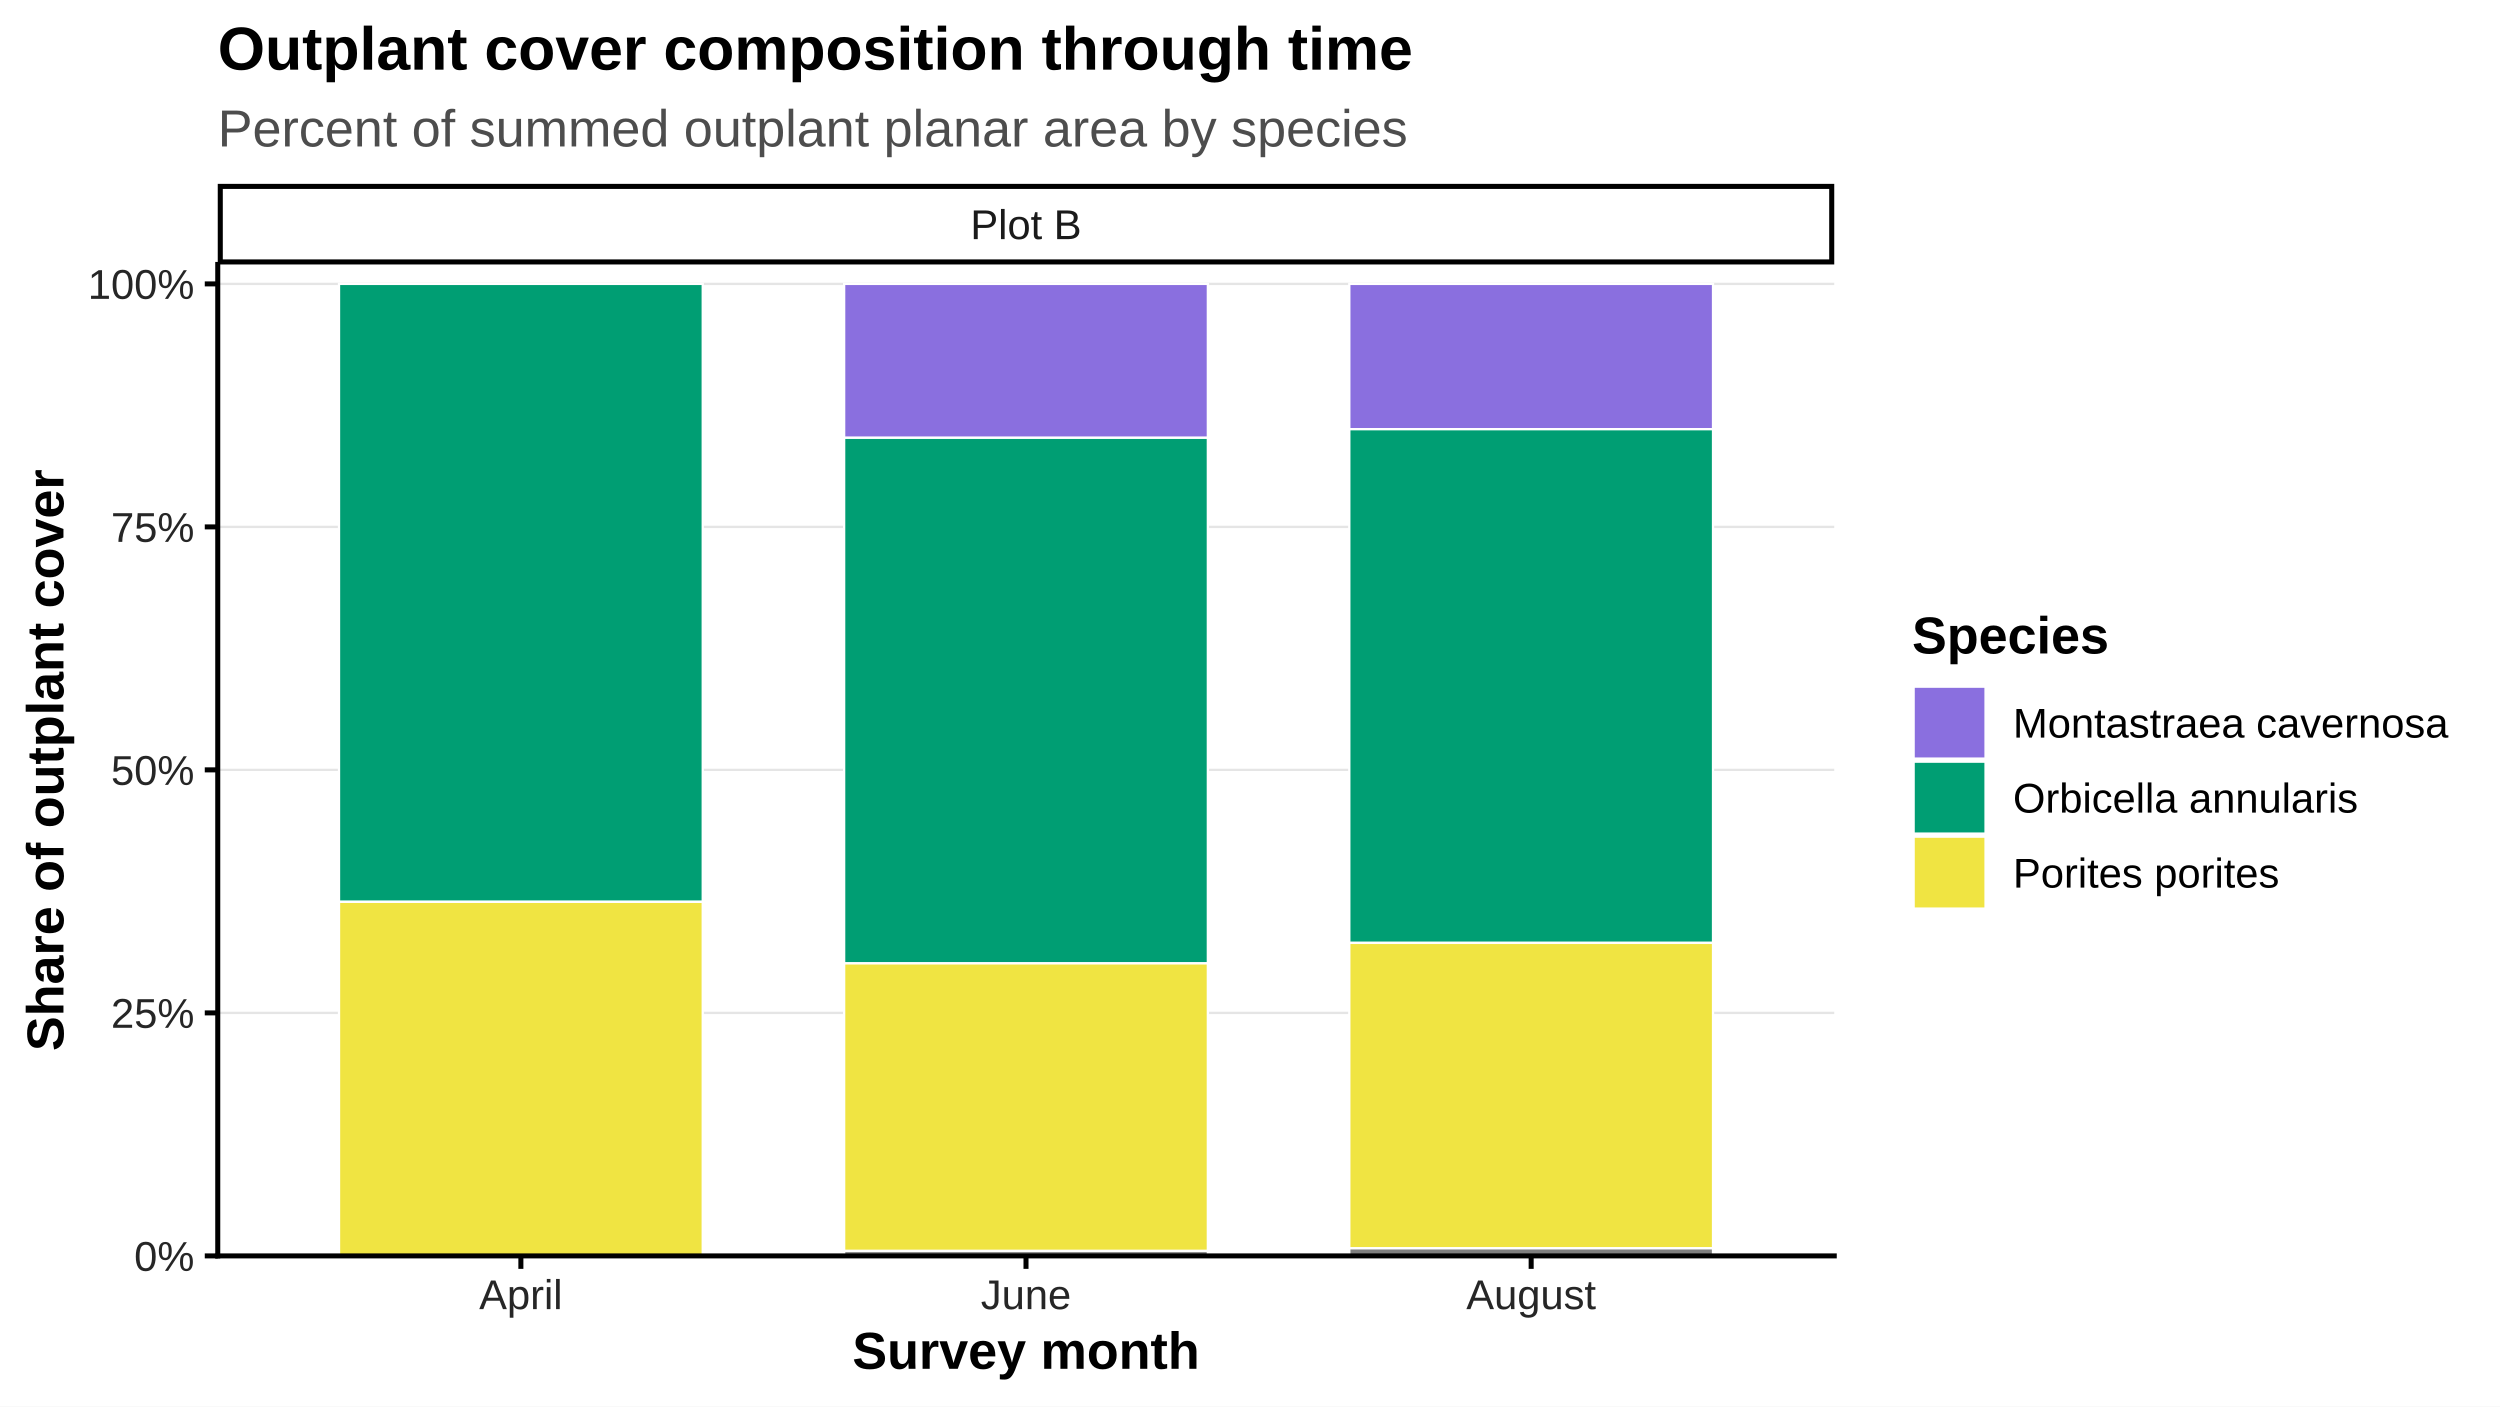
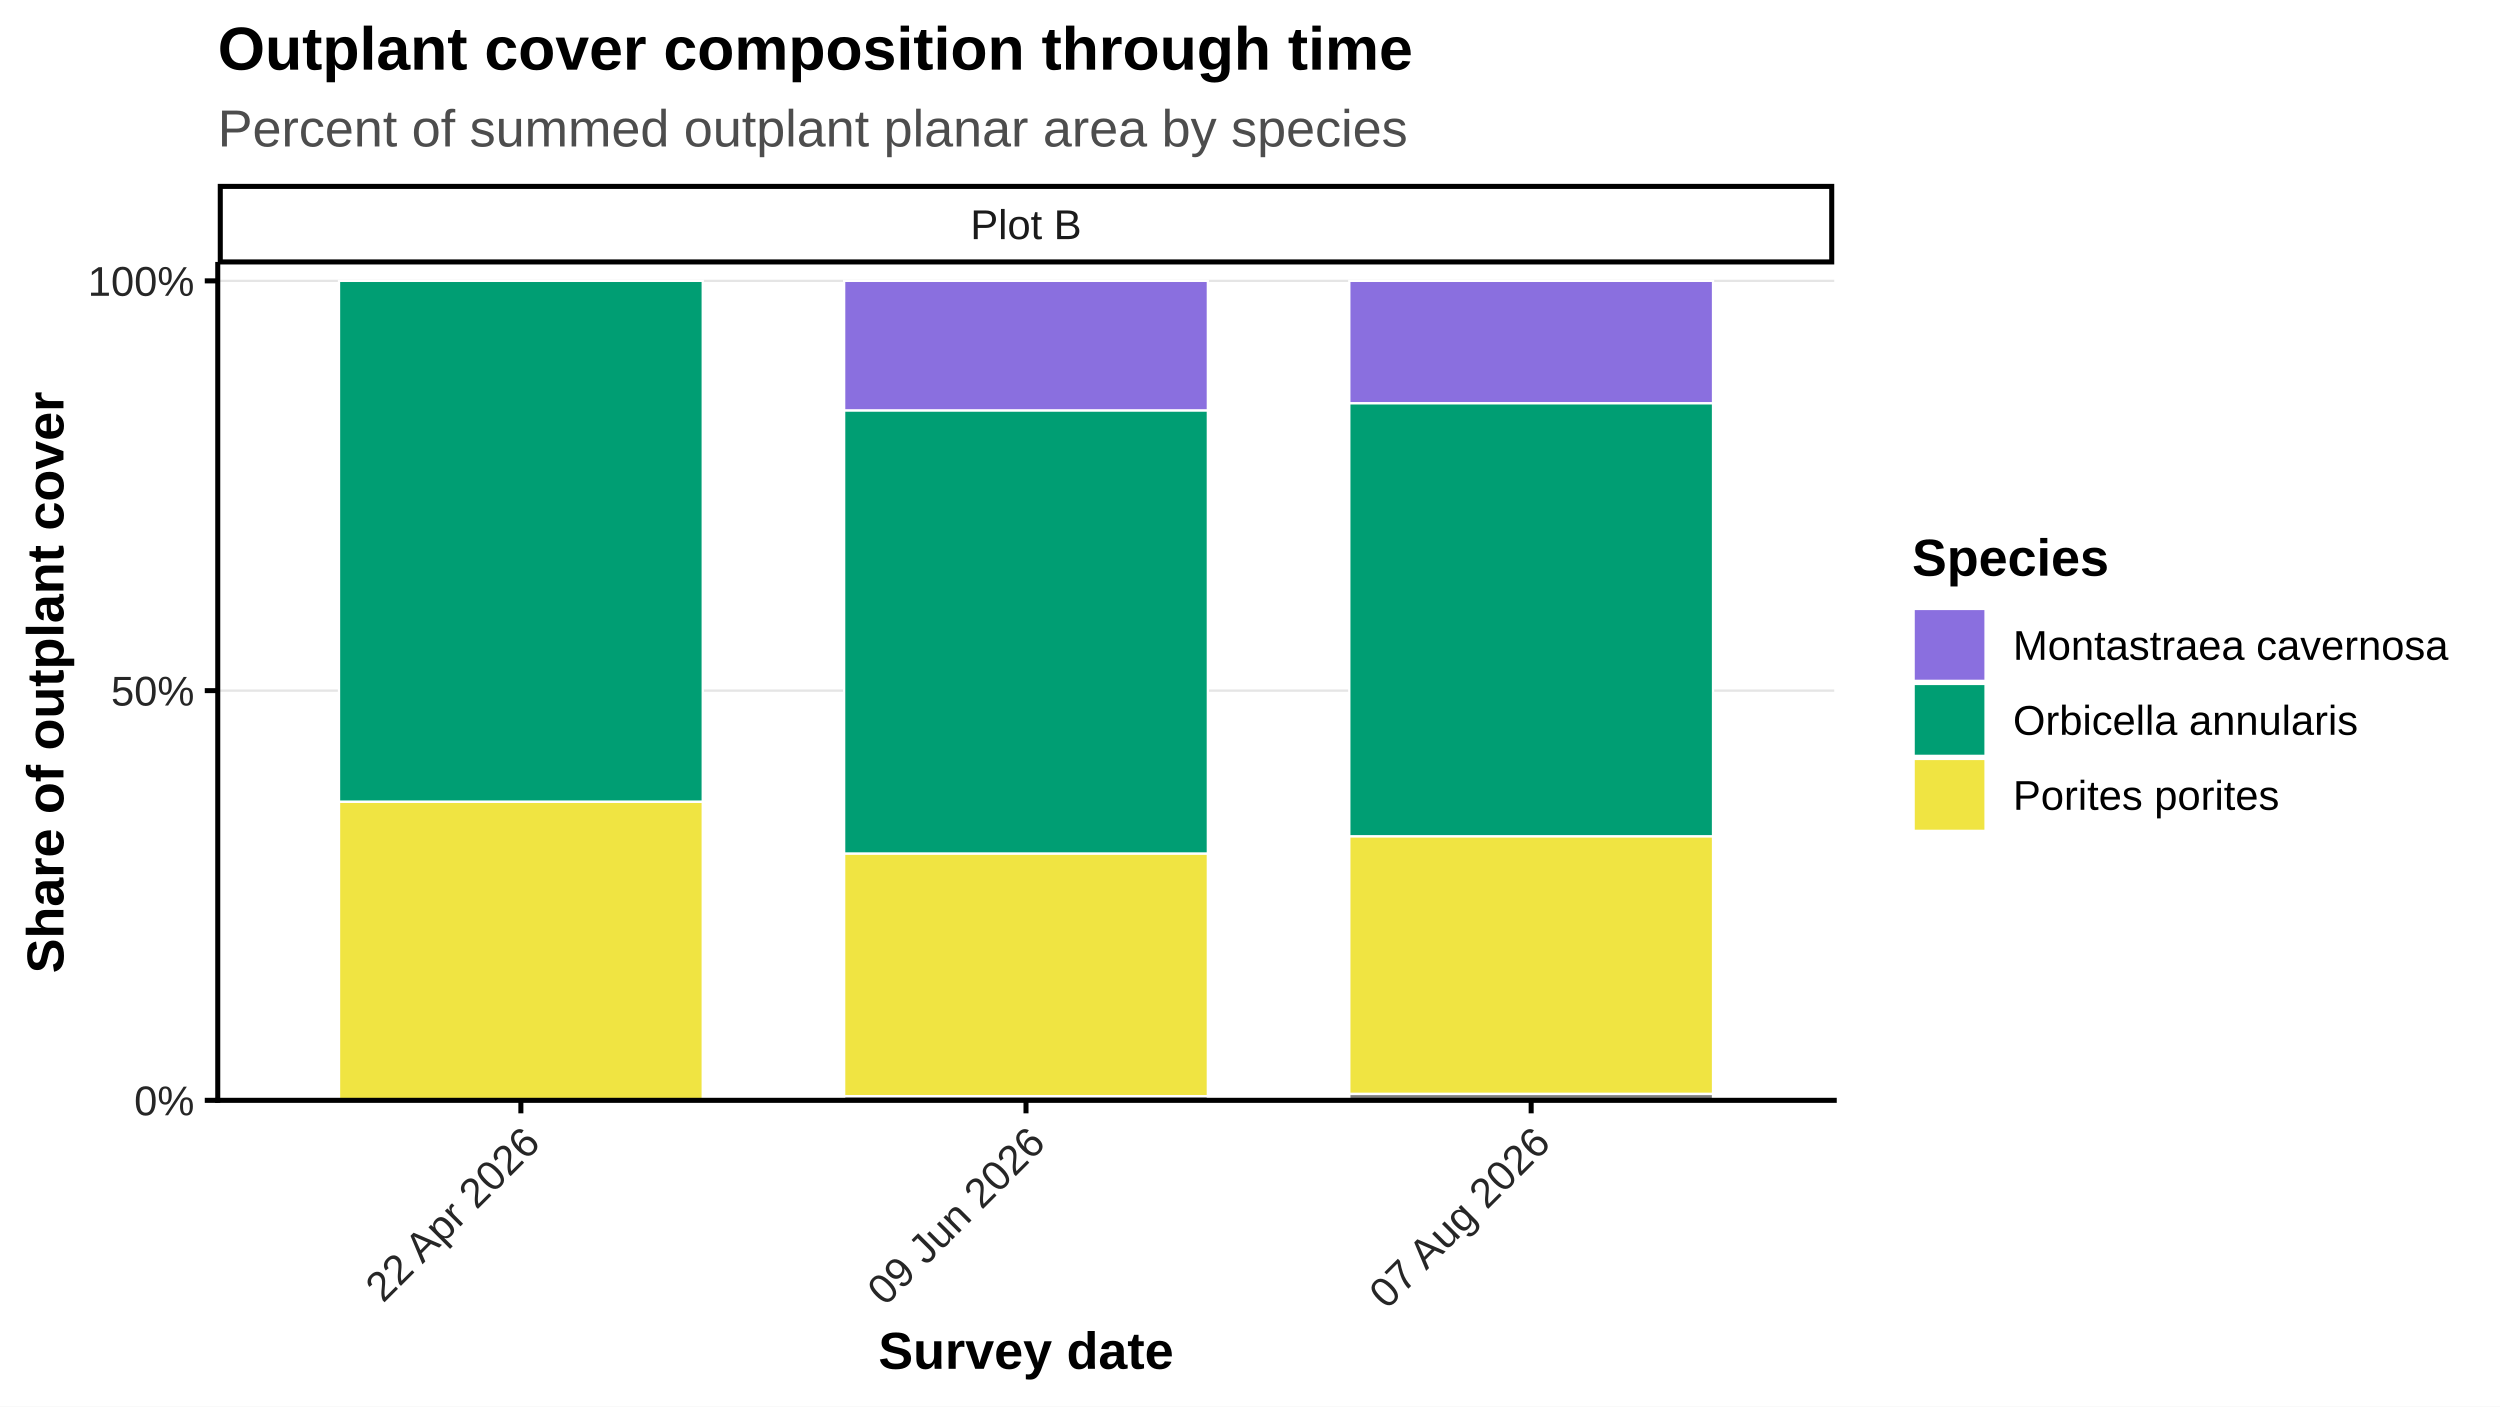
<svg xmlns="http://www.w3.org/2000/svg" class="svglite" width="576.00pt" height="324.00pt" viewBox="0 0 576.00 324.00">
  <defs>
    <style type="text/css">
    .svglite line, .svglite polyline, .svglite polygon, .svglite path, .svglite rect, .svglite circle {
      fill: none;
      stroke: #000000;
      stroke-linecap: round;
      stroke-linejoin: round;
      stroke-miterlimit: 10.00;
    }
    .svglite text {
      white-space: pre;
    }
  </style>
  </defs>
  <rect width="100%" height="100%" style="stroke: none; fill: #FFFFFF;" />
  <defs>
    <clipPath id="cpMC4wMHw1NzYuMDB8MC4wMHwzMjQuMDA=">
      <rect x="0.00" y="0.00" width="576.00" height="324.00" />
    </clipPath>
  </defs>
  <g clip-path="url(#cpMC4wMHw1NzYuMDB8MC4wMHwzMjQuMDA=)">
    <rect x="0.00" y="0.00" width="576.00" height="324.00" style="stroke-width: 1.16; stroke: #FFFFFF; fill: #FFFFFF;" />
  </g>
  <defs>
-     <clipPath id="cpNTAuMTd8NDIyLjYxfDYwLjkzfDI4OS4zNg==">
-       <rect x="50.17" y="60.93" width="372.44" height="228.42" />
+     <clipPath id="cpNTAuMTd8NDIyLjYxfDYwLjkzfDI1My41Mg==">
+       <rect x="50.17" y="60.93" width="372.44" height="192.59" />
    </clipPath>
  </defs>
-   <g clip-path="url(#cpNTAuMTd8NDIyLjYxfDYwLjkzfDI4OS4zNg==)">
-     <rect x="50.17" y="60.93" width="372.44" height="228.42" style="stroke-width: 1.16; stroke: none; fill: #FFFFFF;" />
-     <polyline points="50.17,289.36 422.61,289.36 " style="stroke-width: 0.53; stroke: #E5E5E5; stroke-linecap: butt;" />
-     <polyline points="50.17,233.37 422.61,233.37 " style="stroke-width: 0.53; stroke: #E5E5E5; stroke-linecap: butt;" />
-     <polyline points="50.17,177.38 422.61,177.38 " style="stroke-width: 0.53; stroke: #E5E5E5; stroke-linecap: butt;" />
-     <polyline points="50.17,121.40 422.61,121.40 " style="stroke-width: 0.53; stroke: #E5E5E5; stroke-linecap: butt;" />
-     <polyline points="50.17,65.41 422.61,65.41 " style="stroke-width: 0.53; stroke: #E5E5E5; stroke-linecap: butt;" />
-     <rect x="78.11" y="65.41" width="83.80" height="142.36" style="stroke-width: 0.53; stroke: #FFFFFF; stroke-linecap: butt; stroke-linejoin: miter; fill: #009E73;" />
-     <rect x="78.11" y="207.78" width="83.80" height="81.58" style="stroke-width: 0.53; stroke: #FFFFFF; stroke-linecap: butt; stroke-linejoin: miter; fill: #F0E442;" />
-     <rect x="194.49" y="65.41" width="83.80" height="35.46" style="stroke-width: 0.53; stroke: #FFFFFF; stroke-linecap: butt; stroke-linejoin: miter; fill: #8A6FDF;" />
-     <rect x="194.49" y="100.87" width="83.80" height="121.09" style="stroke-width: 0.53; stroke: #FFFFFF; stroke-linecap: butt; stroke-linejoin: miter; fill: #009E73;" />
-     <rect x="194.49" y="221.96" width="83.80" height="66.26" style="stroke-width: 0.53; stroke: #FFFFFF; stroke-linecap: butt; stroke-linejoin: miter; fill: #F0E442;" />
-     <rect x="194.49" y="288.22" width="83.80" height="1.14" style="stroke-width: 0.53; stroke: #FFFFFF; stroke-linecap: butt; stroke-linejoin: miter; fill: #7F7F7F;" />
-     <rect x="310.88" y="65.41" width="83.80" height="33.48" style="stroke-width: 0.53; stroke: #FFFFFF; stroke-linecap: butt; stroke-linejoin: miter; fill: #8A6FDF;" />
-     <rect x="310.88" y="98.89" width="83.80" height="118.35" style="stroke-width: 0.53; stroke: #FFFFFF; stroke-linecap: butt; stroke-linejoin: miter; fill: #009E73;" />
-     <rect x="310.88" y="217.24" width="83.80" height="70.37" style="stroke-width: 0.53; stroke: #FFFFFF; stroke-linecap: butt; stroke-linejoin: miter; fill: #F0E442;" />
-     <rect x="310.88" y="287.61" width="83.80" height="1.74" style="stroke-width: 0.53; stroke: #FFFFFF; stroke-linecap: butt; stroke-linejoin: miter; fill: #7F7F7F;" />
+   <g clip-path="url(#cpNTAuMTd8NDIyLjYxfDYwLjkzfDI1My41Mg==)">
+     <rect x="50.17" y="60.93" width="372.44" height="192.59" style="stroke-width: 1.16; stroke: none; fill: #FFFFFF;" />
+     <polyline points="50.17,253.52 422.61,253.52 " style="stroke-width: 0.53; stroke: #E5E5E5; stroke-linecap: butt;" />
+     <polyline points="50.17,159.12 422.61,159.12 " style="stroke-width: 0.53; stroke: #E5E5E5; stroke-linecap: butt;" />
+     <polyline points="50.17,64.71 422.61,64.71 " style="stroke-width: 0.53; stroke: #E5E5E5; stroke-linecap: butt;" />
+     <rect x="78.11" y="64.71" width="83.80" height="120.03" style="stroke-width: 0.53; stroke: #FFFFFF; stroke-linecap: butt; stroke-linejoin: miter; fill: #009E73;" />
+     <rect x="78.11" y="184.74" width="83.80" height="68.78" style="stroke-width: 0.53; stroke: #FFFFFF; stroke-linecap: butt; stroke-linejoin: miter; fill: #F0E442;" />
+     <rect x="194.49" y="64.71" width="83.80" height="29.89" style="stroke-width: 0.53; stroke: #FFFFFF; stroke-linecap: butt; stroke-linejoin: miter; fill: #8A6FDF;" />
+     <rect x="194.49" y="94.60" width="83.80" height="102.09" style="stroke-width: 0.53; stroke: #FFFFFF; stroke-linecap: butt; stroke-linejoin: miter; fill: #009E73;" />
+     <rect x="194.49" y="196.70" width="83.80" height="55.86" style="stroke-width: 0.53; stroke: #FFFFFF; stroke-linecap: butt; stroke-linejoin: miter; fill: #F0E442;" />
+     <rect x="194.49" y="252.56" width="83.80" height="0.96" style="stroke-width: 0.53; stroke: #FFFFFF; stroke-linecap: butt; stroke-linejoin: miter; fill: #7F7F7F;" />
+     <rect x="310.88" y="64.71" width="83.80" height="28.22" style="stroke-width: 0.53; stroke: #FFFFFF; stroke-linecap: butt; stroke-linejoin: miter; fill: #8A6FDF;" />
+     <rect x="310.88" y="92.93" width="83.80" height="99.79" style="stroke-width: 0.53; stroke: #FFFFFF; stroke-linecap: butt; stroke-linejoin: miter; fill: #009E73;" />
+     <rect x="310.88" y="192.72" width="83.80" height="59.33" style="stroke-width: 0.53; stroke: #FFFFFF; stroke-linecap: butt; stroke-linejoin: miter; fill: #F0E442;" />
+     <rect x="310.88" y="252.05" width="83.80" height="1.47" style="stroke-width: 0.53; stroke: #FFFFFF; stroke-linecap: butt; stroke-linejoin: miter; fill: #7F7F7F;" />
  </g>
  <g clip-path="url(#cpMC4wMHw1NzYuMDB8MC4wMHwzMjQuMDA=)">
</g>
  <defs>
    <clipPath id="cpNTAuMTd8NDIyLjYxfDQyLjM2fDYwLjkz">
      <rect x="50.17" y="42.36" width="372.44" height="18.57" />
    </clipPath>
  </defs>
  <g clip-path="url(#cpNTAuMTd8NDIyLjYxfDQyLjM2fDYwLjkz)">
    <rect x="50.17" y="42.36" width="372.44" height="18.57" style="stroke-width: 2.33; fill: #FFFFFF;" />
    <text x="236.39" y="55.09" text-anchor="middle" style="font-size: 9.60px;fill: #1A1A1A; font-family: &quot;Arial&quot;;" textLength="25.60px" lengthAdjust="spacingAndGlyphs">Plot B</text>
  </g>
  <g clip-path="url(#cpMC4wMHw1NzYuMDB8MC4wMHwzMjQuMDA=)">
-     <polyline points="50.17,289.36 422.61,289.36 " style="stroke-width: 1.16; stroke-linecap: square;" />
-     <polyline points="120.01,292.35 120.01,289.36 " style="stroke-width: 1.16; stroke-linecap: butt;" />
-     <polyline points="236.39,292.35 236.39,289.36 " style="stroke-width: 1.16; stroke-linecap: butt;" />
-     <polyline points="352.78,292.35 352.78,289.36 " style="stroke-width: 1.16; stroke-linecap: butt;" />
-     <text x="120.01" y="301.62" text-anchor="middle" style="font-size: 9.60px;fill: #262626; font-family: &quot;Arial&quot;;" textLength="19.20px" lengthAdjust="spacingAndGlyphs">April</text>
-     <text x="236.39" y="301.62" text-anchor="middle" style="font-size: 9.60px;fill: #262626; font-family: &quot;Arial&quot;;" textLength="20.80px" lengthAdjust="spacingAndGlyphs">June</text>
-     <text x="352.78" y="301.62" text-anchor="middle" style="font-size: 9.60px;fill: #262626; font-family: &quot;Arial&quot;;" textLength="29.87px" lengthAdjust="spacingAndGlyphs">August</text>
-     <polyline points="50.17,289.36 50.17,60.93 " style="stroke-width: 1.16; stroke-linecap: square;" />
-     <text x="44.79" y="292.80" text-anchor="end" style="font-size: 9.60px;fill: #262626; font-family: &quot;Arial&quot;;" textLength="13.87px" lengthAdjust="spacingAndGlyphs">0%</text>
-     <text x="44.79" y="236.81" text-anchor="end" style="font-size: 9.60px;fill: #262626; font-family: &quot;Arial&quot;;" textLength="19.20px" lengthAdjust="spacingAndGlyphs">25%</text>
-     <text x="44.79" y="180.83" text-anchor="end" style="font-size: 9.60px;fill: #262626; font-family: &quot;Arial&quot;;" textLength="19.20px" lengthAdjust="spacingAndGlyphs">50%</text>
-     <text x="44.79" y="124.84" text-anchor="end" style="font-size: 9.60px;fill: #262626; font-family: &quot;Arial&quot;;" textLength="19.20px" lengthAdjust="spacingAndGlyphs">75%</text>
-     <text x="44.79" y="68.85" text-anchor="end" style="font-size: 9.60px;fill: #262626; font-family: &quot;Arial&quot;;" textLength="24.54px" lengthAdjust="spacingAndGlyphs">100%</text>
-     <polyline points="47.18,289.36 50.17,289.36 " style="stroke-width: 1.16; stroke-linecap: butt;" />
-     <polyline points="47.18,233.37 50.17,233.37 " style="stroke-width: 1.16; stroke-linecap: butt;" />
-     <polyline points="47.18,177.38 50.17,177.38 " style="stroke-width: 1.16; stroke-linecap: butt;" />
-     <polyline points="47.18,121.40 50.17,121.40 " style="stroke-width: 1.16; stroke-linecap: butt;" />
-     <polyline points="47.18,65.41 50.17,65.41 " style="stroke-width: 1.16; stroke-linecap: butt;" />
-     <text x="236.39" y="315.37" text-anchor="middle" style="font-size: 12.00px; font-weight: bold; font-family: &quot;Arial&quot;;" textLength="80.02px" lengthAdjust="spacingAndGlyphs">Survey month</text>
-     <text transform="translate(14.62,175.15) rotate(-90)" text-anchor="middle" style="font-size: 12.00px; font-weight: bold; font-family: &quot;Arial&quot;;" textLength="134.03px" lengthAdjust="spacingAndGlyphs">Share of outplant cover</text>
-     <rect x="434.56" y="134.61" width="135.46" height="81.06" style="stroke-width: 1.16; stroke: none; fill: #FFFFFF;" />
-     <text x="440.54" y="150.56" style="font-size: 12.00px; font-weight: bold; font-family: &quot;Arial&quot;;" textLength="45.37px" lengthAdjust="spacingAndGlyphs">Species</text>
-     <rect x="440.54" y="157.86" width="17.28" height="17.28" style="stroke-width: 1.16; stroke: none; fill: #FFFFFF;" />
-     <rect x="440.90" y="158.21" width="16.57" height="16.57" style="stroke-width: 0.53; stroke: #FFFFFF; stroke-linecap: butt; stroke-linejoin: miter; fill: #8A6FDF;" />
-     <rect x="440.54" y="175.14" width="17.28" height="17.28" style="stroke-width: 1.16; stroke: none; fill: #FFFFFF;" />
-     <rect x="440.90" y="175.49" width="16.57" height="16.57" style="stroke-width: 0.53; stroke: #FFFFFF; stroke-linecap: butt; stroke-linejoin: miter; fill: #009E73;" />
-     <rect x="440.54" y="192.42" width="17.28" height="17.28" style="stroke-width: 1.16; stroke: none; fill: #FFFFFF;" />
-     <rect x="440.90" y="192.77" width="16.57" height="16.57" style="stroke-width: 0.53; stroke: #FFFFFF; stroke-linecap: butt; stroke-linejoin: miter; fill: #F0E442;" />
-     <text x="463.80" y="169.94" style="font-size: 9.60px; font-family: &quot;Arial&quot;;" textLength="100.25px" lengthAdjust="spacingAndGlyphs">Montastraea cavernosa</text>
-     <text x="463.80" y="187.22" style="font-size: 9.60px; font-family: &quot;Arial&quot;;" textLength="79.44px" lengthAdjust="spacingAndGlyphs">Orbicella annularis</text>
-     <text x="463.80" y="204.50" style="font-size: 9.60px; font-family: &quot;Arial&quot;;" textLength="61.32px" lengthAdjust="spacingAndGlyphs">Porites porites</text>
+     <polyline points="50.17,253.52 422.61,253.52 " style="stroke-width: 1.16; stroke-linecap: square;" />
+     <polyline points="120.01,256.51 120.01,253.52 " style="stroke-width: 1.16; stroke-linecap: butt;" />
+     <polyline points="236.39,256.51 236.39,253.52 " style="stroke-width: 1.16; stroke-linecap: butt;" />
+     <polyline points="352.78,256.51 352.78,253.52 " style="stroke-width: 1.16; stroke-linecap: butt;" />
+     <text transform="translate(124.87,263.77) rotate(-45)" text-anchor="end" style="font-size: 9.60px;fill: #262626; font-family: &quot;Arial&quot;;" textLength="52.27px" lengthAdjust="spacingAndGlyphs">22 Apr 2026</text>
+     <text transform="translate(241.26,263.77) rotate(-45)" text-anchor="end" style="font-size: 9.60px;fill: #262626; font-family: &quot;Arial&quot;;" textLength="52.80px" lengthAdjust="spacingAndGlyphs">09 Jun 2026</text>
+     <text transform="translate(357.64,263.77) rotate(-45)" text-anchor="end" style="font-size: 9.60px;fill: #262626; font-family: &quot;Arial&quot;;" textLength="54.41px" lengthAdjust="spacingAndGlyphs">07 Aug 2026</text>
+     <polyline points="50.17,253.52 50.17,60.93 " style="stroke-width: 1.16; stroke-linecap: square;" />
+     <text x="44.79" y="256.96" text-anchor="end" style="font-size: 9.60px;fill: #262626; font-family: &quot;Arial&quot;;" textLength="13.87px" lengthAdjust="spacingAndGlyphs">0%</text>
+     <text x="44.79" y="162.56" text-anchor="end" style="font-size: 9.60px;fill: #262626; font-family: &quot;Arial&quot;;" textLength="19.20px" lengthAdjust="spacingAndGlyphs">50%</text>
+     <text x="44.79" y="68.15" text-anchor="end" style="font-size: 9.60px;fill: #262626; font-family: &quot;Arial&quot;;" textLength="24.54px" lengthAdjust="spacingAndGlyphs">100%</text>
+     <polyline points="47.18,253.52 50.17,253.52 " style="stroke-width: 1.16; stroke-linecap: butt;" />
+     <polyline points="47.18,159.12 50.17,159.12 " style="stroke-width: 1.16; stroke-linecap: butt;" />
+     <polyline points="47.18,64.71 50.17,64.71 " style="stroke-width: 1.16; stroke-linecap: butt;" />
+     <text x="236.39" y="315.37" text-anchor="middle" style="font-size: 12.00px; font-weight: bold; font-family: &quot;Arial&quot;;" textLength="68.04px" lengthAdjust="spacingAndGlyphs">Survey date</text>
+     <text transform="translate(14.62,157.23) rotate(-90)" text-anchor="middle" style="font-size: 12.00px; font-weight: bold; font-family: &quot;Arial&quot;;" textLength="134.03px" lengthAdjust="spacingAndGlyphs">Share of outplant cover</text>
+     <rect x="434.56" y="116.70" width="135.46" height="81.06" style="stroke-width: 1.16; stroke: none; fill: #FFFFFF;" />
+     <text x="440.54" y="132.64" style="font-size: 12.00px; font-weight: bold; font-family: &quot;Arial&quot;;" textLength="45.37px" lengthAdjust="spacingAndGlyphs">Species</text>
+     <rect x="440.54" y="139.94" width="17.28" height="17.28" style="stroke-width: 1.16; stroke: none; fill: #FFFFFF;" />
+     <rect x="440.90" y="140.30" width="16.57" height="16.57" style="stroke-width: 0.53; stroke: #FFFFFF; stroke-linecap: butt; stroke-linejoin: miter; fill: #8A6FDF;" />
+     <rect x="440.54" y="157.22" width="17.28" height="17.28" style="stroke-width: 1.16; stroke: none; fill: #FFFFFF;" />
+     <rect x="440.90" y="157.58" width="16.57" height="16.57" style="stroke-width: 0.53; stroke: #FFFFFF; stroke-linecap: butt; stroke-linejoin: miter; fill: #009E73;" />
+     <rect x="440.54" y="174.50" width="17.28" height="17.28" style="stroke-width: 1.16; stroke: none; fill: #FFFFFF;" />
+     <rect x="440.90" y="174.86" width="16.57" height="16.57" style="stroke-width: 0.53; stroke: #FFFFFF; stroke-linecap: butt; stroke-linejoin: miter; fill: #F0E442;" />
+     <text x="463.80" y="152.02" style="font-size: 9.60px; font-family: &quot;Arial&quot;;" textLength="100.25px" lengthAdjust="spacingAndGlyphs">Montastraea cavernosa</text>
+     <text x="463.80" y="169.30" style="font-size: 9.60px; font-family: &quot;Arial&quot;;" textLength="79.44px" lengthAdjust="spacingAndGlyphs">Orbicella annularis</text>
+     <text x="463.80" y="186.58" style="font-size: 9.60px; font-family: &quot;Arial&quot;;" textLength="61.32px" lengthAdjust="spacingAndGlyphs">Porites porites</text>
    <text x="50.17" y="33.74" style="font-size: 12.00px;fill: #4D4D4D; font-family: &quot;Arial&quot;;" textLength="274.14px" lengthAdjust="spacingAndGlyphs">Percent of summed outplant planar area by species</text>
    <text x="50.17" y="16.05" style="font-size: 14.00px; font-weight: bold; font-family: &quot;Arial&quot;;" textLength="275.21px" lengthAdjust="spacingAndGlyphs">Outplant cover composition through time</text>
  </g>
</svg>
